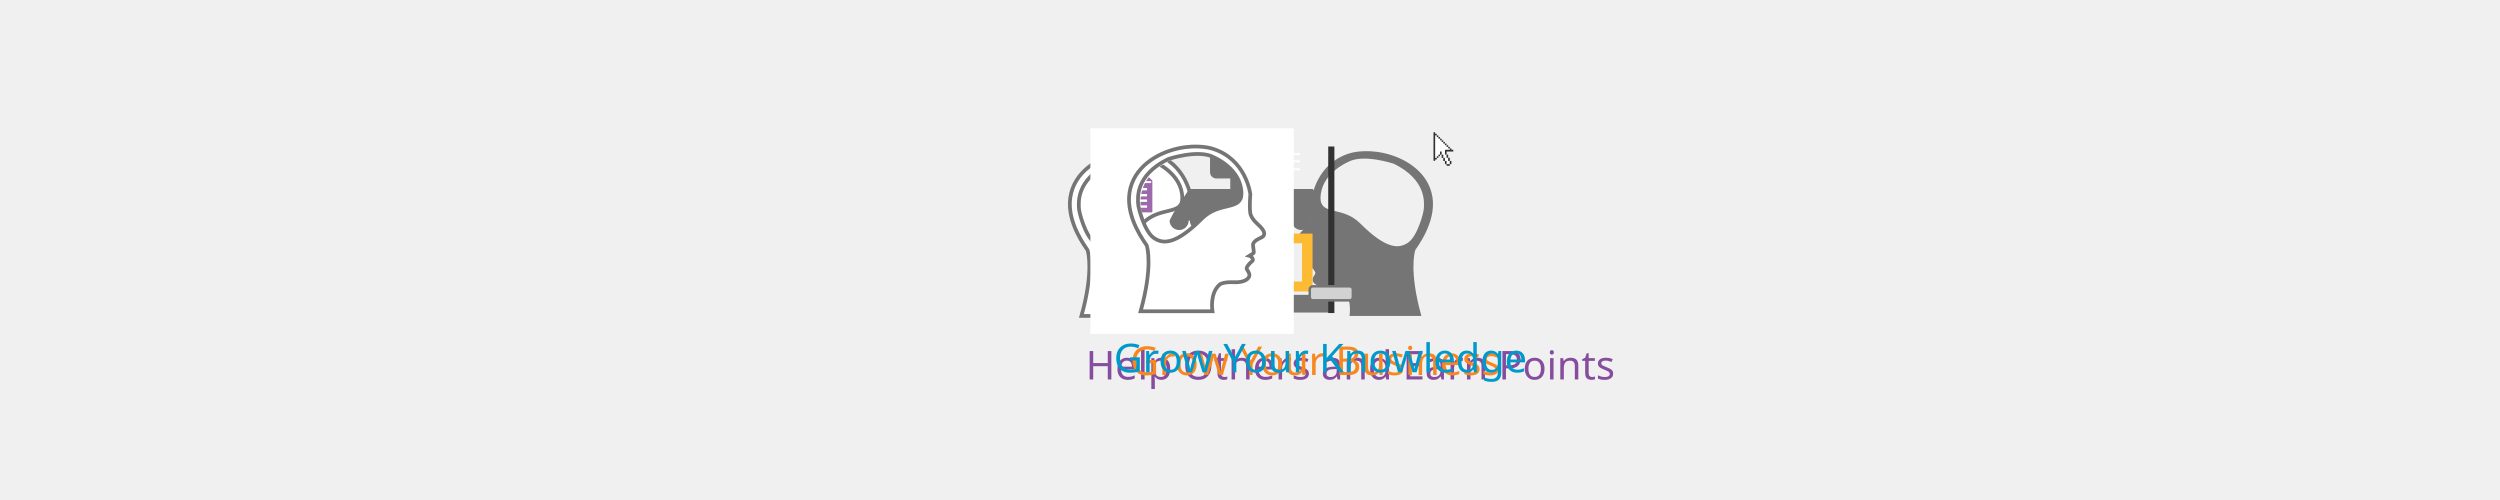
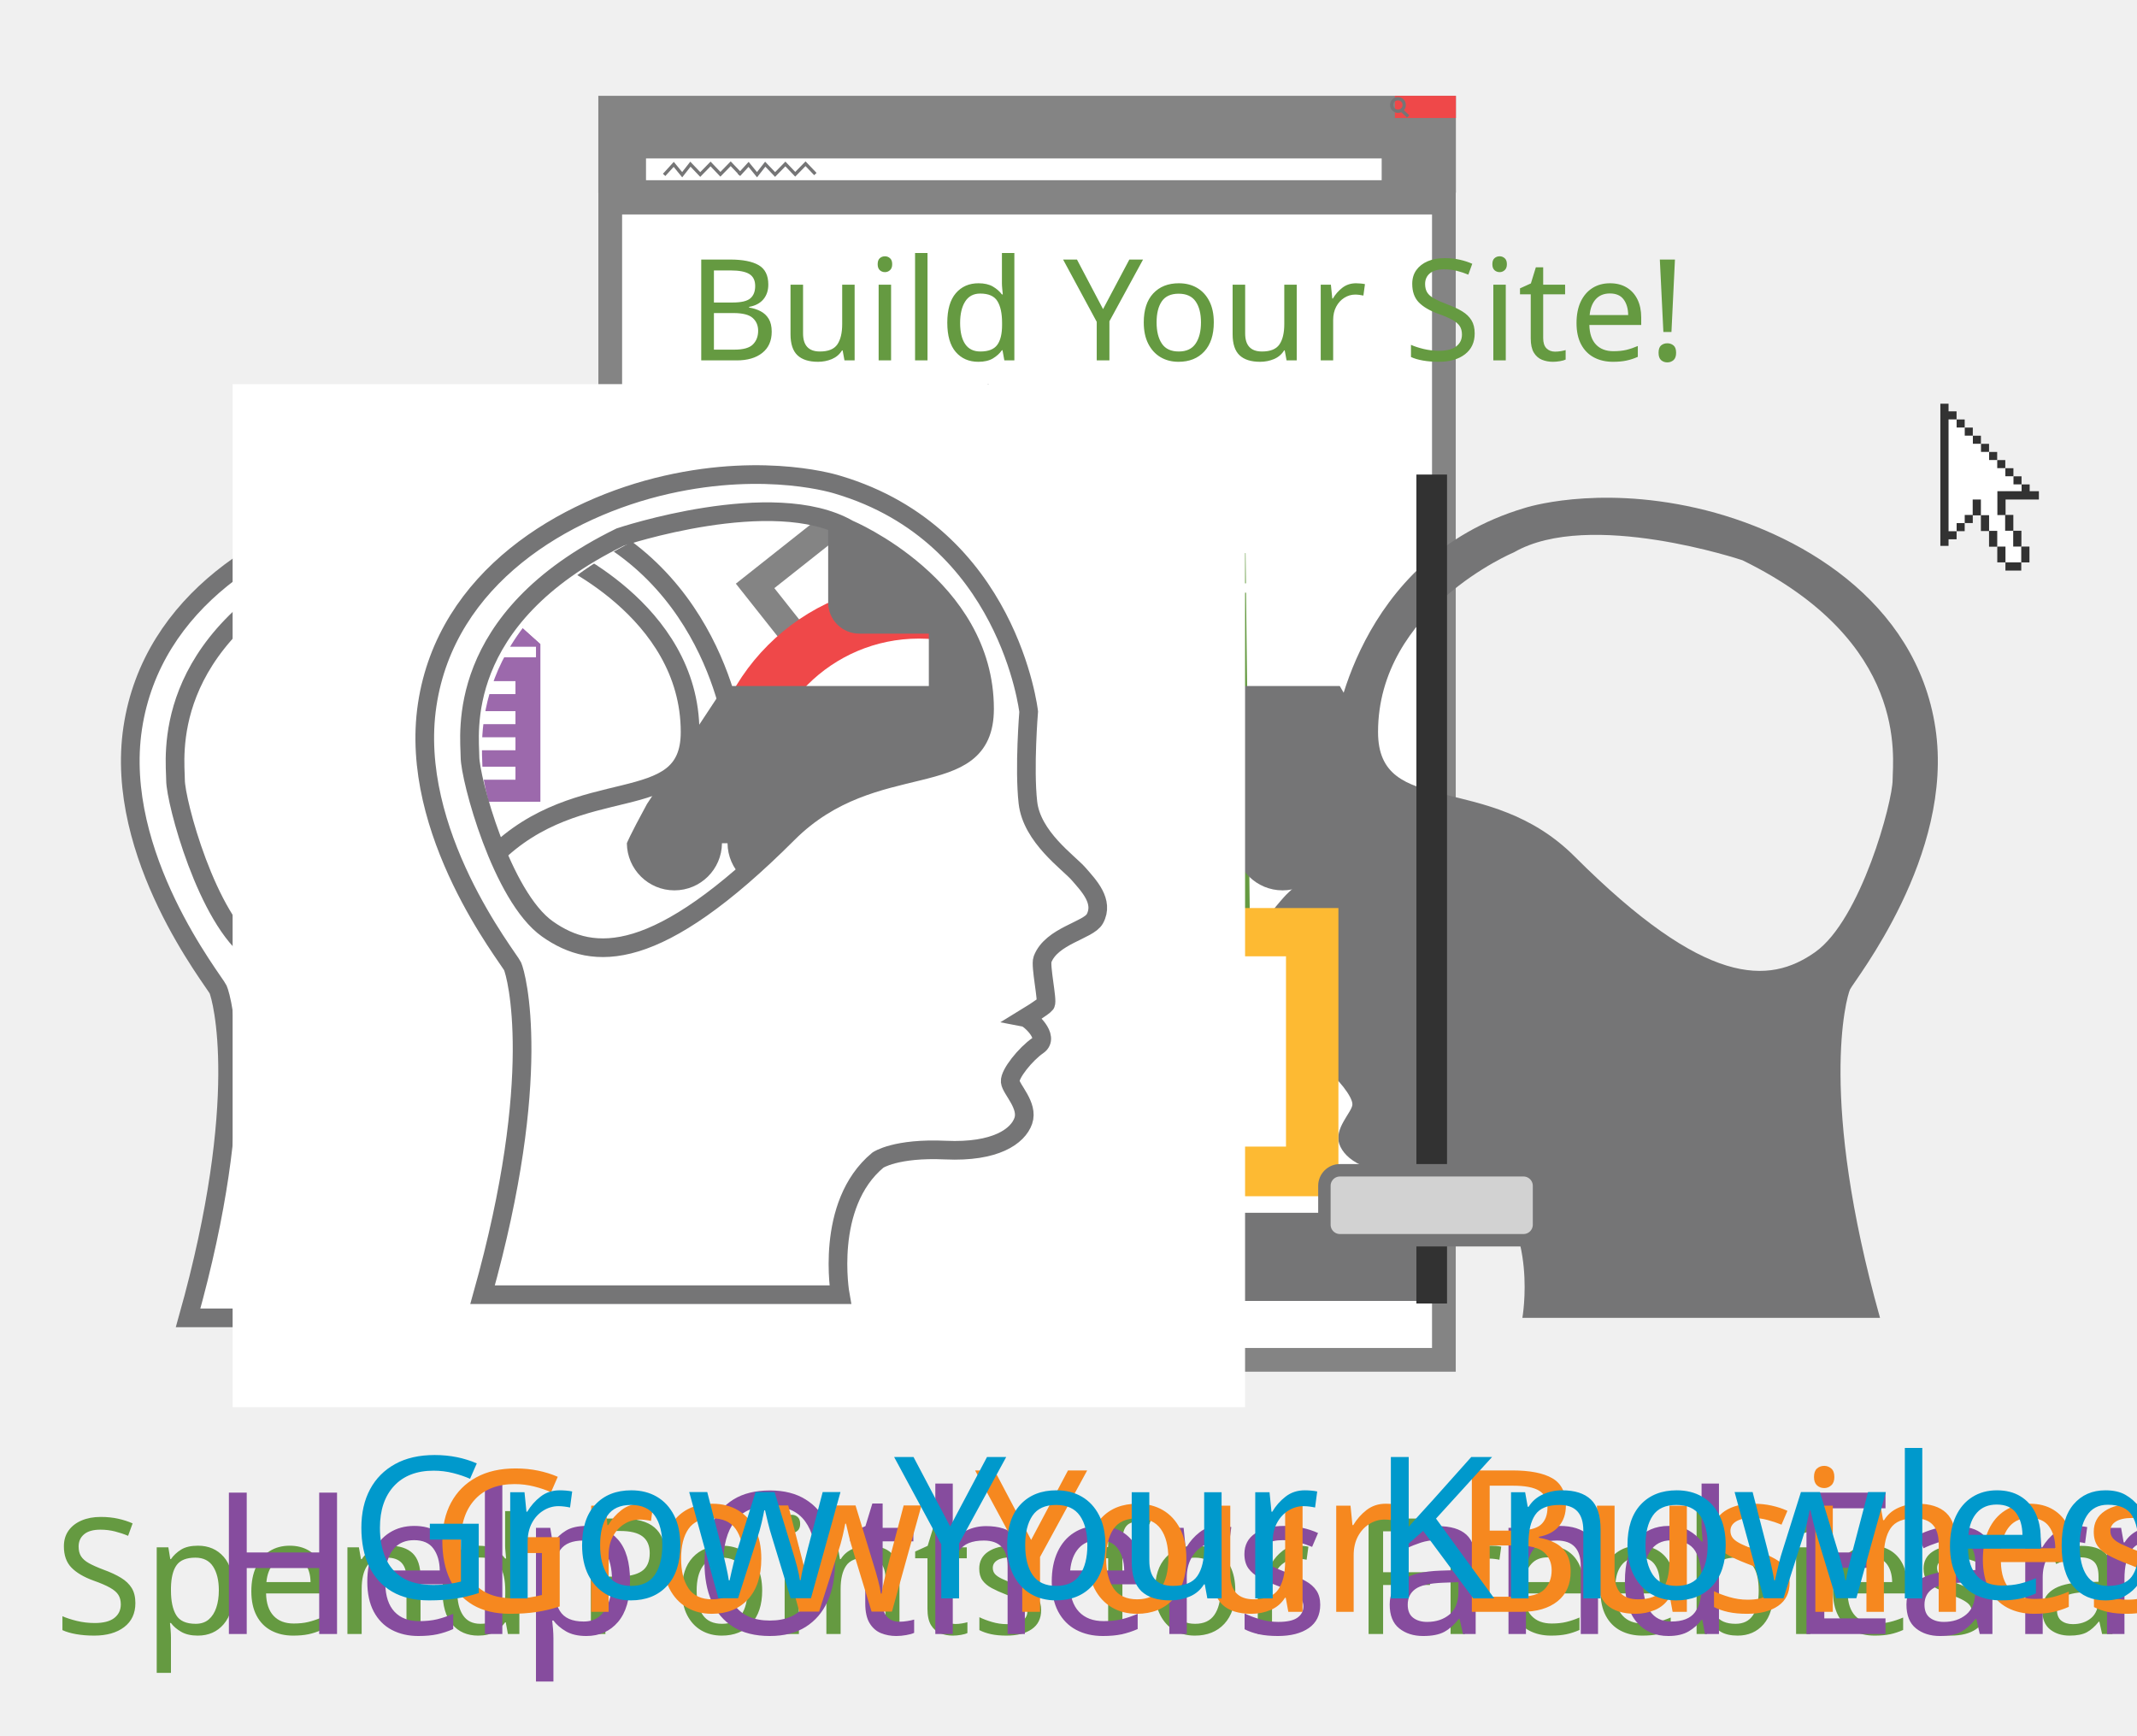
- <svg xmlns="http://www.w3.org/2000/svg" version="1.1" x="0px" y="0px" width="4000px" height="800px" viewBox="0 0 4000 800" enable-background="new 0 0 4000 800" xml:space="preserve">
+ <svg xmlns="http://www.w3.org/2000/svg" version="1.1" x="0px" y="0px" width="687px" height="558px" viewBox="0 0 687 558" enable-background="new 0 0 687 558" xml:space="preserve">
  <style type="text/css">

	 	#cursor {
	 		-webkit-animation: moveCursorInToOne 2s ease-out 0.5s, 
	 			moveBackCursorFromOne 1s ease-out 2.5s,
	 			moveCursorInToTwo 1.5s ease-out 4s,
	 			moveBackCursorFromTwo 1s ease-out 5.5s,
	 			moveCursorInToThree 2s ease-out 6.75s,
- 	 			moveBackCursorFromThree 1s ease-out 8.75s;
+ 	 			moveBackCursorFromThree 1s ease-out 8.75s,
+ 	 			moveCursorInToFour 2s ease-out 10.25s;
	 	}

	 	/* **************************** */
	 	/* ******** KNOWLEDGE ********* */
	 	/* **************************** */
- 
- 	 	#knowledge-fill {
- 	 		-webkit-animation: fillBrain 2s ease-out 0.5s;
- 	 	}
- 
- 	 	#nob { 
- 	 		-webkit-animation: moveNob 2s ease-out 0.5s;
- 	 	}

	 	#knowledge {
	 		-webkit-animation: rollOpen 0.25s linear 0s, 
	 			rollOut 0.25s linear 3.5s;
	 		-webkit-transform-origin: center center;
	 		-webkit-animation-fill-mode: forwards;
+ 	 	}
+ 
+ 	 	#knowledge-fill {
+ 	 		-webkit-animation: fillBrain 2s ease-out 0.5s;
+ 	 	}
+ 
+ 	 	#nob { 
+ 	 		-webkit-animation: moveNob 2s ease-out 0.5s;
	 	}

	 	@-webkit-keyframes fillBrain {
	 		0% { -webkit-transform: translateY(0px); }
	 		50% { -webkit-transform: translateY(0px); }
	 		100% { -webkit-transform: translateY(-140px); }
	 	}

	 	@-webkit-keyframes moveNob {
	 		0% { -webkit-transform: translateY(0px); }
	 		50% { -webkit-transform: translateY(0px); }
	 		100% { -webkit-transform: translateY(-220px); }
	 	}

	 	/* **************************** */
	 	/* ******** BUSINESS ********** */
	 	/* **************************** */

	 	#business {
	 		-webkit-animation: rollOpen 0.25s linear 3.75s,
	 			rollOut 0.25s linear 6.5s;
	 		-webkit-transform: rotateX(90deg);
	 		-webkit-transform-origin: center center;
	 		-webkit-animation-fill-mode: forwards;
	 	}

	 	#building {
	 		-webkit-animation: scaleUpBusiness 0.75s ease-out 4.75s;
	 		-webkit-transform-origin: center center;
	 		-webkit-animation-fill-mode: forwards;
	 	}

	 	#selector {
	 		-webkit-animation: showSelector 0.01s linear 4.5s,
	 			hideSelector 0.01s linear 5.6s;
	 		-webkit-animation-fill-mode: forwards;
	 		opacity: 0;
	 	}

	 	@-webkit-keyframes scaleUpBusiness {
	 		0% { -webkit-transform: scale( 1 ); }
	 		100% { -webkit-transform: scale( 1.2 ) translateY(-30px); }
	 	}

	 	@-webkit-keyframes showSelector {
	 		0% { opacity: 0; }
	 		100% { opacity: 1; }
	 	}

	 	@-webkit-keyframes hideSelector {
	 		0% { opacity: 1; }
	 		100% { opacity: 0; }
	 	}

	 	/* **************************** */
	 	/* ************ HELP ********** */
	 	/* **************************** */

	 	#help {
	 		-webkit-animation: rollOpen 0.25s linear 6.75s,
- 	 			rollOut 0.25s linear 9.5s;
+ 	 			rollOut 0.25s linear 9.75s;
	 		-webkit-transform: rotateX(90deg);
	 		-webkit-transform-origin: center center;
	 		-webkit-animation-fill-mode: forwards;
	 	}

	 	#files1 {
	 		-webkit-animation: moveFiles 1s ease-out 7.75s;
	 		-webkit-transform-origin: center center;
	 		-webkit-animation-fill-mode: forwards;
	 	}

	 	#points1 {
	 		-webkit-animation: movePoints1 0.15s linear 8.75s;
	 		-webkit-transform-origin: center center;
	 		-webkit-animation-fill-mode: forwards;
	 	}

	 	#points2 {
	 		-webkit-animation: movePoints2 0.15s linear 8.9s;
	 		-webkit-transform-origin: center center;
	 		-webkit-animation-fill-mode: forwards;
	 	}

	 	#points3 {
	 		-webkit-animation: movePoints3 0.15s linear 9.05s;
	 		-webkit-transform-origin: center center;
	 		-webkit-animation-fill-mode: forwards;
	 	}

	 	#points4 {
	 		-webkit-animation: movePoints4 0.15s linear 9.35s;
	 		-webkit-transform-origin: center center;
	 		-webkit-animation-fill-mode: forwards;
	 	}

	 	#points5 {
	 		-webkit-animation: movePoints5 0.15s linear 9.2s;
	 		-webkit-transform-origin: center center;
	 		-webkit-animation-fill-mode: forwards;
	 	}

	 	@-webkit-keyframes moveFiles {
	 		0% {  }
	 		100% { -webkit-transform: translateX( 400px ); }
	 	}

	 	@-webkit-keyframes movePoints1 {
	 		0% {  }
	 		50% { -webkit-transform: translateX( -85px ) translateY( -85px ) scale( 1.5 ); }
	 		100% { -webkit-transform: translateX( -75px ) translateY( -75px ) scale( 1 );; }
	 	}

	 	@-webkit-keyframes movePoints2 {
	 		0% {  }
	 		50% { -webkit-transform: translateX( 85px ) translateY( -85px ) scale( 1.5 ); }
	 		100% { -webkit-transform: translateX( 75px ) translateY( -75px ) scale( 1 );; }
	 	}

	 	@-webkit-keyframes movePoints3 {
	 		0% {  }
	 		50% { -webkit-transform: translateX( -105px ) translateY( 35px ) scale( 1.5 ); }
	 		100% { -webkit-transform: translateX( -95px ) translateY( 25px ) scale( 1 );; }
	 	}

	 	@-webkit-keyframes movePoints4 {
	 		0% {  }
	 		50% { -webkit-transform: translateX( 15px ) translateY( -115px ) scale( 1.5 ); }
	 		100% { -webkit-transform: translateX( 5px ) translateY( -105px ) scale( 1 );; }
	 	}

	 	@-webkit-keyframes movePoints5 {
	 		0% {  }
	 		50% { -webkit-transform: translateX( -45px ) translateY( -155px ) scale( 1.5 ); }
	 		100% { -webkit-transform: translateX( -35px ) translateY( -145px ) scale( 1 );; }
+ 	 	}
+ 
+ 	 	/* **************************** */
+ 	 	/* ********* SPEND ************ */
+ 	 	/* **************************** */
+ 
+ 	 	#spend {
+ 	 		-webkit-animation: rollOpen 0.25s linear 10s,
+ 	 			rollOut 0.25s linear 13.5s;
+ 	 		-webkit-transform: rotateX(90deg);
+ 	 		-webkit-transform-origin: center center;
+ 	 		-webkit-animation-fill-mode: forwards;
+ 	 	}
+ 
+ 	 	#button {
+ 	 		-webkit-animation: clickButton 0.25s linear 11.25s;
+ 	 		-webkit-transform-origin: center center;
+ 	 	}
+ 
+ 	 	#spent-point {
+ 	 		-webkit-animation: showPoints 0.25s linear 11.5s 5;
+ 	 		opacity: 0;
+ 	 	}
+ 
+ 	 	#spent-point-container {
+ 	 		-webkit-animation: pushPoints 0.25s linear 11.5s 5;
+ 	 	}
+ 
+ 	 	#discount {
+ 	 		-webkit-animation: scaleDiscount 0.25s linear 11.75s 5;
+ 	 		-webkit-transform-origin: center center;
+ 	 	}
+ 
+ 	 	#site1 {
+ 	 		-webkit-animation: rotateSite1 0.25s ease-out 11.75s 5;
+ 	 		-webkit-transform-origin: center center;
+ 	 	}
+ 
+ 	 	#site2 {
+ 	 		-webkit-animation: rotateSite1 0.25s ease-out 11.8s 5;
+ 	 		-webkit-transform-origin: center center;
+ 	 	}
+ 
+ 	 	#dText1 {
+ 	 		opacity: 1;
+ 	 		-webkit-animation: showHideDiscountBeginning .25s ease-in-out 11.75s;
+ 	 		-webkit-animation-fill-mode: forwards;
+ 	 	}
+ 
+ 	 	#dText2 {
+ 	 		opacity: 0;
+ 	 		-webkit-animation: showHideDiscountMiddle .25s ease-in-out 12s;
+ 	 		-webkit-animation-fill-mode: forwards;
+ 	 	}
+ 
+ 	 	#dText3 {
+ 	 		opacity: 0;
+ 	 		-webkit-animation: showHideDiscountMiddle .25s ease-in-out 12.25s;
+ 	 		-webkit-animation-fill-mode: forwards;
+ 	 	}
+ 
+ 	 	#dText4 {
+ 	 		opacity: 0;
+ 	 		-webkit-animation: showHideDiscountMiddle .25s ease-in-out 12.5s;
+ 	 		-webkit-animation-fill-mode: forwards;
+ 	 	}
+ 
+ 	 	#dText5 {
+ 	 		opacity: 0;
+ 	 		-webkit-animation: showHideDiscountEnd .75s ease-in-out 12.75s;
+ 	 		-webkit-animation-fill-mode: forwards;
+ 	 	}
+ 
+ 	 	@-webkit-keyframes clickButton {
+ 	 		0% {  }
+ 	 		50% { -webkit-transform: scale( 1.2 ); }
+ 	 		100% { -webkit-transform: scale( 1 ); }
+ 	 	}
+ 
+ 	 	@-webkit-keyframes showPoints {
+ 	 		0% { opacity: 0; }
+ 	 		5% { opacity: 1; }
+ 	 		95% { opacity: 1; }
+ 	 		100% { opacity: 0; }
+ 
+ 	 	}
+ 
+ 	 	@-webkit-keyframes pushPoints {
+ 	 		0% {  }
+ 	 		100% { -webkit-transform: translateX( 200px ); }
+ 	 	}
+ 
+ 	 	@-webkit-keyframes scaleDiscount {
+ 	 		0% { -webkit-transform: scale(1); }
+ 	 		50% { -webkit-transform: scale(1.5); }
+ 	 		100% {  -webkit-transform: scale(1); }
+ 	 	}
+ 
+ 	 	@-webkit-keyframes rotateSite1 {
+ 	 		0% { -webkit-transform: rotate(0deg); }
+ 	 		50% { -webkit-transform: rotate(-10deg); }
+ 	 		100% { -webkit-transform: rotate(0deg); }
+ 	 	}
+ 
+ 	 	@-webkit-keyframes rotateSite2 {
+ 	 		0% { -webkit-transform: rotate(0deg); }
+ 	 		50% { -webkit-transform: rotate(-5deg); }
+ 	 		100% { -webkit-transform: rotate(0deg); }
+ 	 	}
+ 
+ 	 	@-webkit-keyframes showHideDiscountBeginning {
+ 	 		0% { opacity: 1; }
+ 	 		99% { opacity: 1; }
+ 	 		100% { opacity: 0; }
+ 	 	}
+ 
+ 	 	@-webkit-keyframes showHideDiscountMiddle {
+ 	 		0% { opacity: 0; }
+ 	 		1% { opacity: 1; }
+ 	 		99% { opacity: 1; }
+ 	 		100% { opacity: 0; }
+ 	 	}
+ 
+ 	 	@-webkit-keyframes showHideDiscountEnd {
+ 	 		0% { opacity: 0; }
+ 	 		1% { opacity: 1; }
+ 	 		100% { opacity: 1; }
	 	}

	 	/* **************************** */
	 	/* ***** CURSOR ANIMATIONS **** */
	 	/* **************************** */

	 	@-webkit-keyframes moveCursorInToOne {
	 		0% {  }
	 		50% { -webkit-transform: translateX(-150px) translateY(260px); }
	 		100% { -webkit-transform: translateX(-150px) translateY(40px); }
	 	}

	 	@-webkit-keyframes moveBackCursorFromOne {
	 		0% { -webkit-transform: translateX(-150px) translateY(40px); }
	 		100% { -webkit-transform: translateX(0px) translateY(0px); }
	 	}

	 	@-webkit-keyframes moveCursorInToTwo {
	 		0% { -webkit-transform: translateX(0px) translateY(0px); }
	 		50% { -webkit-transform: translateX(-145px) translateY(-6px); }
	 		100% { -webkit-transform: translateX(-115px) translateY(-70px); }
	 	}

	 	@-webkit-keyframes moveBackCursorFromTwo {
	 		0% { -webkit-transform: translateX(-130px) translateY(-70px); }
	 		100% { -webkit-transform: translateX(0px) translateY(0px); }
	 	}

	 	@-webkit-keyframes moveCursorInToThree {
	 		0% { -webkit-transform: translateX(0px) translateY(0px); }
	 		50% { -webkit-transform: translateX(-500px) translateY(100px); }
	 		100% { -webkit-transform: translateX(-100px) translateY(100px); }
	 	}

	 	@-webkit-keyframes moveBackCursorFromThree {
	 		0% { -webkit-transform: translateX(-100px) translateY(100px); }
	 		100% { -webkit-transform: translateX(0px) translateY(0px); }
	 	}

+ 	 	@-webkit-keyframes moveCursorInToFour {
+ 	 		0% { -webkit-transform: translateX(0px) translateY(0px); }
+ 	 		50% { -webkit-transform: translateX(-300px) translateY(250px); }
+ 	 		65% { -webkit-transform: translateX(-300px) translateY(250px); }
+ 	 		100% { -webkit-transform: translateX(0px) translateY(0px); }
+ 	 	}
+ 
	 	/* **************************** */
	 	/* ******** SLIDERS *********** */
	 	/* **************************** */

	 	@-webkit-keyframes rollOpen {
	 		0% { -webkit-transform: rotateX(90deg); }
	 		100% { -webkit-transform: rotateX(0deg); }
	 	}

	 	@-webkit-keyframes rollOut {
	 		0% { -webkit-transform: rotateX(0deg); }
	 		100% { -webkit-transform: rotateX(90deg); }
	 	}

	 </style>
+   <g id="middle" display="none">
+     <line display="inline" fill="none" stroke="#000000" stroke-width="5" stroke-miterlimit="10" x1="330.179" y1="-24.502" x2="330.179" y2="562.701" />
+   </g>
+   <g id="spend">
+     <text transform="matrix(1 0 0 1 17.4131 525.3291)" fill="#659A41" font-family="'Franchise-Bold'" font-size="52">Spend Points for Freebies and Discounts!</text>
+     <g id="main-site">
+       <rect id="window" x="196.179" y="65.134" fill="#FFFFFF" stroke="#848484" stroke-width="7.626" stroke-miterlimit="10" width="268" height="372.05" />
+       <g id="button">
+         <path fill="#659A41" d="M393.48,392.829c0,4.521-3.664,8.186-8.186,8.186H269.062c-4.521,0-8.186-3.665-8.186-8.186V353.54     c0-4.521,3.665-8.186,8.186-8.186h116.232c4.521,0,8.186,3.664,8.186,8.186V392.829z" />
+         <text transform="matrix(1 0 0 1 271.0967 382.8164)" fill="#FFFFFF" font-family="'Franchise-Bold'" font-size="27.176">Spend Points!</text>
+       </g>
+       <g id="site3">
+         <rect x="290.782" y="180.268" transform="matrix(0.9999 -0.0117 0.0117 0.9999 -2.7729 4.0341)" fill="#C5DC71" stroke="#659A41" stroke-width="9.134" stroke-miterlimit="10" width="105.798" height="117.871" />
+         <polyline fill="none" stroke="#659A41" stroke-width="4.168" stroke-miterlimit="10" points="329.915,219.082 335.767,212.665      340.921,218.953 345.927,212.545 351.927,218.826 358.203,212.401 364.203,218.682 370.478,212.257 376.479,218.538    " />
+       </g>
+       <g id="site2">
+         <rect x="284.845" y="160.244" transform="matrix(0.9252 -0.3794 0.3794 0.9252 -58.9687 144.7563)" fill="#659A41" width="105.799" height="123.461" />
+         <polyline fill="none" stroke="#FFFFFF" stroke-width="4.168" stroke-miterlimit="10" points="321.773,201.368 324.847,193.244      331.956,197.191 334.247,189.389 346.402,193.261 345.606,184.73 353.499,188.356 356.964,180.072 364.856,183.699    " />
+       </g>
+       <g id="site1">
+         <rect x="270.558" y="145.753" transform="matrix(0.784 -0.6207 0.6207 0.784 -59.8355 242.0303)" fill="#FFFFFF" stroke="#848484" stroke-width="8.809" stroke-miterlimit="10" width="94.687" height="122.502" />
+         <polyline fill="none" stroke="#C5DC71" stroke-width="4.168" stroke-miterlimit="10" points="297.623,194.236 298.329,185.578      306.253,187.404 306.295,179.273 314.882,180.572 315.92,171.652 324.508,172.952 325.545,164.033 334.133,165.332    " />
+       </g>
+       <g id="discount">
+         <circle fill="#FFFFFF" stroke="#EF4849" stroke-width="18" stroke-miterlimit="10" cx="295.427" cy="255.936" r="59.63" />
+         <text id="dText5" transform="matrix(1 0 0 1 264.3252 260.6924)" font-family="'Franchise-Bold'" font-size="51.604">50%</text>
+         <text id="dText4" transform="matrix(1 0 0 1 264.3252 260.6924)" font-family="'Franchise-Bold'" font-size="51.604">40%</text>
+         <text id="dText3" transform="matrix(1 0 0 1 264.3252 260.6924)" font-family="'Franchise-Bold'" font-size="51.604">30%</text>
+         <text id="dText2" transform="matrix(1 0 0 1 264.3252 260.6924)" font-family="'Franchise-Bold'" font-size="51.604">20%</text>
+         <text id="dText1" transform="matrix(1 0 0 1 264.3252 260.6924)" font-family="'Franchise-Bold'" font-size="51.604">10%</text>
+         <text transform="matrix(1 0 0 1 275.4194 288.8584)" font-family="'Cabin-Regular'" font-size="28.631">off!</text>
+       </g>
+       <text transform="matrix(1 0 0 1 221.0264 115.8647)" fill="#659A41" font-family="'Franchise-Bold'" font-size="45.407">Build Your Site!</text>
+       <g id="browser">
+         <rect x="192.346" y="30.805" fill="#848484" width="275.693" height="31.153" />
+         <rect x="207.679" y="50.935" fill="#FFFFFF" width="236.5" height="7" />
+         <rect x="448.429" y="30.805" fill="#EF4849" width="19.61" height="7.13" />
+         <polyline fill="none" stroke="#757576" stroke-width="1.055" stroke-miterlimit="10" points="213.503,56.229 216.592,52.845      219.309,56.164 221.95,52.785 225.114,56.099 228.427,52.713 231.591,56.027 234.901,52.64 238.065,55.954    " />
+         <polyline fill="none" stroke="#757576" stroke-width="1.055" stroke-miterlimit="10" points="237.562,56.229 240.65,52.845      243.367,56.164 246.009,52.785 249.173,56.099 252.485,52.713 255.649,56.027 258.96,52.64 262.124,55.954    " />
+         <circle fill="none" stroke="#757576" stroke-width="1.055" stroke-miterlimit="10" cx="449.409" cy="33.749" r="2.012" />
+         <line fill="none" stroke="#757576" stroke-width="1.055" stroke-miterlimit="10" x1="450.537" y1="35.416" x2="452.695" y2="37.44" />
+       </g>
+     </g>
+     <g id="spent-point-container">
+       <g id="spent-point">
+         <circle fill="#C5DC71" stroke="#99CA3C" stroke-width="8.339" stroke-miterlimit="10" cx="90.762" cy="255.354" r="26.934" />
+         <text transform="matrix(1 0 0 1 72.2197 262.6475)" fill="#659A41" stroke="#649941" stroke-width="1.042" stroke-miterlimit="10" font-family="'Cabin-Bold'" font-size="19.342">100</text>
+       </g>
+     </g>
+   </g>
  <g id="help">
-     <text transform="matrix(1 0 0 1 1737.234 607.1445)" fill="#864C9E" font-family="'Franchise-Bold'" font-size="63.649">Help Others and Earn Points</text>
+     <text transform="matrix(1 0 0 1 67.4131 525.3291)" fill="#864C9E" font-family="'Franchise-Bold'" font-size="63.649">Help Others and Earn Points</text>
    <g id="points5">
-       <circle fill="#C5DC71" stroke="#99CA3C" stroke-width="8.339" stroke-miterlimit="10" cx="1813.584" cy="331.78" r="26.934" />
-       <text transform="matrix(1 0 0 1 1795.041 339.0742)" fill="#659A41" stroke="#649941" stroke-width="1.042" stroke-miterlimit="10" font-family="'Cabin-Bold'" font-size="19.342">100</text>
+       <circle fill="#C5DC71" stroke="#99CA3C" stroke-width="8.339" stroke-miterlimit="10" cx="143.762" cy="249.965" r="26.934" />
+       <text transform="matrix(1 0 0 1 125.2197 257.2588)" fill="#659A41" stroke="#649941" stroke-width="1.042" stroke-miterlimit="10" font-family="'Cabin-Bold'" font-size="19.342">100</text>
    </g>
    <g id="points4">
-       <circle fill="#C5DC71" stroke="#99CA3C" stroke-width="8.339" stroke-miterlimit="10" cx="1853.584" cy="311.78" r="26.934" />
-       <text transform="matrix(1 0 0 1 1835.041 319.0742)" fill="#659A41" stroke="#649941" stroke-width="1.042" stroke-miterlimit="10" font-family="'Cabin-Bold'" font-size="19.342">100</text>
+       <circle fill="#C5DC71" stroke="#99CA3C" stroke-width="8.339" stroke-miterlimit="10" cx="183.762" cy="229.965" r="26.934" />
+       <text transform="matrix(1 0 0 1 165.2197 237.2588)" fill="#659A41" stroke="#649941" stroke-width="1.042" stroke-miterlimit="10" font-family="'Cabin-Bold'" font-size="19.342">100</text>
    </g>
    <g id="points3">
-       <circle fill="#C5DC71" stroke="#99CA3C" stroke-width="8.339" stroke-miterlimit="10" cx="1783.584" cy="361.78" r="26.934" />
-       <text transform="matrix(1 0 0 1 1765.041 369.0742)" fill="#659A41" stroke="#649941" stroke-width="1.042" stroke-miterlimit="10" font-family="'Cabin-Bold'" font-size="19.342">100</text>
+       <circle fill="#C5DC71" stroke="#99CA3C" stroke-width="8.339" stroke-miterlimit="10" cx="113.762" cy="279.965" r="26.934" />
+       <text transform="matrix(1 0 0 1 95.2197 287.2588)" fill="#659A41" stroke="#649941" stroke-width="1.042" stroke-miterlimit="10" font-family="'Cabin-Bold'" font-size="19.342">100</text>
    </g>
    <g id="points2">
-       <circle fill="#C5DC71" stroke="#99CA3C" stroke-width="8.339" stroke-miterlimit="10" cx="1873.584" cy="351.78" r="26.934" />
-       <text transform="matrix(1 0 0 1 1855.041 359.0742)" fill="#659A41" stroke="#649941" stroke-width="1.042" stroke-miterlimit="10" font-family="'Cabin-Bold'" font-size="19.342">100</text>
+       <circle fill="#C5DC71" stroke="#99CA3C" stroke-width="8.339" stroke-miterlimit="10" cx="203.762" cy="269.965" r="26.934" />
+       <text transform="matrix(1 0 0 1 185.2197 277.2588)" fill="#659A41" stroke="#649941" stroke-width="1.042" stroke-miterlimit="10" font-family="'Cabin-Bold'" font-size="19.342">100</text>
    </g>
    <g id="points1">
-       <circle fill="#C5DC71" stroke="#99CA3C" stroke-width="8.339" stroke-miterlimit="10" cx="1753.584" cy="320.78" r="26.934" />
-       <text transform="matrix(1 0 0 1 1735.041 328.0742)" fill="#659A41" stroke="#649941" stroke-width="1.042" stroke-miterlimit="10" font-family="'Cabin-Bold'" font-size="19.342">100</text>
-     </g>
-     <circle id="behind_x5F_head_x5F_cicle" fill="#FFFFFF" cx="1811.483" cy="333.605" r="89.356" />
-     <path id="head1_1_" fill="#FFFFFF" stroke="#757576" stroke-width="6" stroke-miterlimit="10" d="M1921.923,370.248    c-3.215-3.709-15.084-11.869-16.32-22.996s0.248-29.178,0.248-29.178s-6.406-56.626-61.312-72.943c0,0-22.513-7.42-55.151,0    c-32.64,7.42-70.72,29.673-76.901,70.72s26.211,81.35,27.447,84.07s10.139,35.109-9.643,105.582h114.978    c0,0-5.191-28.932,12.117-43.272c0,0,5.688-3.955,21.76-3.214s23.242-4.451,24.973-9.396c1.731-4.945-3.955-10.137-4.203-12.609    c-0.246-2.473,4.946-8.902,8.902-11.622s-2.721-8.654-3.957-8.901c0,0,5.688-3.462,6.43-4.451s-1.771-12.273-0.989-14.342    c2.874-7.606,14.774-9.306,16.814-13.026C1930.175,379.088,1925.137,373.957,1921.923,370.248z M1828.462,357.185    c-42.089,42.089-62.493,41.178-77.278,30.763c-14.785-10.416-24.94-48.445-24.94-55.364c0-6.918-5.465-44.368,48.273-70.647    c0,0,49.23-16.508,73.414-2.576c0,0,43.736,18.316,43.736,57.799C1891.667,345.073,1856.317,329.328,1828.462,357.185z" />
-     <path id="head2" fill="#757576" d="M2077.385,384.668c2.04,3.721,13.94,5.42,16.814,13.026c0.781,2.068-1.731,13.353-0.989,14.342    s6.43,4.451,6.43,4.451c-1.236,0.247-7.913,6.182-3.957,8.901s9.148,9.149,8.902,11.622c-0.248,2.473-5.935,7.664-4.203,12.609    c1.73,4.945,8.9,10.138,24.973,9.396s21.76,3.214,21.76,3.214c17.309,14.341,12.117,43.272,12.117,43.272h114.978    c-19.781-70.473-10.879-102.861-9.643-105.582s33.629-43.023,27.447-84.07s-44.262-63.3-76.901-70.72    c-32.639-7.42-55.151,0-55.151,0c-54.905,16.317-61.312,72.943-61.312,72.943s1.484,18.051,0.248,29.178    s-13.105,19.287-16.32,22.996C2079.363,373.957,2074.325,379.088,2077.385,384.668z M2112.833,317.158    c0-39.482,43.736-57.799,43.736-57.799c24.184-13.932,73.414,2.576,73.414,2.576c53.738,26.279,48.273,63.729,48.273,70.647    c0,6.919-10.155,44.948-24.94,55.364c-14.785,10.415-35.189,11.326-77.278-30.763    C2148.183,329.328,2112.833,345.073,2112.833,317.158z" />
+       <circle fill="#C5DC71" stroke="#99CA3C" stroke-width="8.339" stroke-miterlimit="10" cx="83.762" cy="238.965" r="26.934" />
+       <text transform="matrix(1 0 0 1 65.2197 246.2588)" fill="#659A41" stroke="#649941" stroke-width="1.042" stroke-miterlimit="10" font-family="'Cabin-Bold'" font-size="19.342">100</text>
+     </g>
+     <circle id="behind_x5F_head_x5F_cicle" fill="#FFFFFF" cx="141.662" cy="251.79" r="89.356" />
+     <path id="head1" fill="#FFFFFF" stroke="#757576" stroke-width="6" stroke-miterlimit="10" d="M252.102,288.433   c-3.215-3.709-15.084-11.869-16.32-22.996s0.248-29.178,0.248-29.178s-6.406-56.626-61.312-72.943c0,0-22.513-7.42-55.151,0   c-32.64,7.42-70.72,29.673-76.901,70.72s26.211,81.35,27.447,84.07s10.139,35.109-9.643,105.582h114.978   c0,0-5.191-28.932,12.117-43.272c0,0,5.688-3.955,21.76-3.214s23.242-4.451,24.973-9.396c1.731-4.945-3.955-10.137-4.203-12.609   c-0.246-2.473,4.946-8.902,8.902-11.622s-2.721-8.654-3.957-8.901c0,0,5.688-3.462,6.43-4.451s-1.771-12.273-0.989-14.342   c2.874-7.606,14.774-9.306,16.814-13.026C260.354,297.272,255.315,292.142,252.102,288.433z M158.641,275.369   c-42.089,42.089-62.493,41.178-77.278,30.763c-14.785-10.416-24.94-48.445-24.94-55.364c0-6.918-5.465-44.368,48.273-70.647   c0,0,49.23-16.508,73.414-2.576c0,0,43.736,18.316,43.736,57.799C221.846,263.258,186.496,247.513,158.641,275.369z" />
+     <path id="head2" fill="#757576" d="M407.563,302.853c2.04,3.721,13.94,5.42,16.814,13.026c0.781,2.068-1.731,13.353-0.989,14.342   s6.43,4.451,6.43,4.451c-1.236,0.247-7.913,6.182-3.957,8.901s9.148,9.149,8.902,11.622c-0.248,2.473-5.935,7.664-4.203,12.609   c1.73,4.945,8.9,10.138,24.973,9.396s21.76,3.214,21.76,3.214c17.309,14.341,12.117,43.272,12.117,43.272h114.978   c-19.781-70.473-10.879-102.861-9.643-105.582s33.629-43.023,27.447-84.07s-44.262-63.3-76.901-70.72   c-32.639-7.42-55.151,0-55.151,0c-54.905,16.317-61.312,72.943-61.312,72.943s1.484,18.051,0.248,29.178   s-13.105,19.287-16.32,22.996C409.542,292.142,404.504,297.272,407.563,302.853z M443.012,235.343   c0-39.482,43.736-57.799,43.736-57.799c24.184-13.932,73.414,2.576,73.414,2.576c53.738,26.279,48.273,63.729,48.273,70.647   c0,6.919-10.155,44.948-24.94,55.364c-14.785,10.415-35.189,11.326-77.278-30.763C478.361,247.513,443.012,263.258,443.012,235.343   z" />
    <g id="files1">
-       <path fill="#9C69AC" d="M1822.957,270.466h-32.013v69.071h52.579v-50.64L1822.957,270.466z M1835.569,332.553h-36.477v-4.269     h36.477V332.553z M1835.569,323.045h-36.477v-4.268h36.477V323.045z M1835.569,314.703h-36.477v-4.27h36.477V314.703z      M1835.569,305.002h-36.477v-4.269h36.477V305.002z M1842.165,293.167h-19.295h-3.493v-3.493v-17.648h3.493v17.648h19.295V293.167     z" />
-       <polygon fill="#9C69AC" points="1815.492,343.797 1779.017,343.797 1779.017,339.528 1786.673,339.528 1786.673,334.289      1779.017,334.289 1779.017,330.021 1786.673,330.021 1786.673,325.947 1779.017,325.947 1779.017,321.678 1786.673,321.678      1786.673,316.246 1779.017,316.246 1779.017,311.978 1786.673,311.978 1786.673,281.71 1770.867,281.71 1770.867,350.781      1823.446,350.781 1823.446,343.785 1815.492,343.785   " />
+       <path display="inline" fill="#9C69AC" d="M153.136,188.65h-32.013v69.071h52.579v-50.64L153.136,188.65z M165.748,250.737h-36.477    v-4.269h36.477V250.737z M165.748,241.229h-36.477v-4.268h36.477V241.229z M165.748,232.888h-36.477v-4.27h36.477V232.888z     M165.748,223.187h-36.477v-4.269h36.477V223.187z M172.344,211.352h-19.295h-3.493v-3.493V190.21h3.493v17.648h19.295V211.352z" />
+       <polygon display="inline" fill="#9C69AC" points="145.671,261.981 109.195,261.981 109.195,257.713 116.852,257.713     116.852,252.474 109.195,252.474 109.195,248.206 116.852,248.206 116.852,244.132 109.195,244.132 109.195,239.862     116.852,239.862 116.852,234.431 109.195,234.431 109.195,230.162 116.852,230.162 116.852,199.895 101.046,199.895     101.046,268.966 153.625,268.966 153.625,261.97 145.671,261.97   " />
    </g>
    <g id="files2">
-       <path fill="#9C69AC" d="M1822.957,270.466h-32.013v69.071h52.579v-50.64L1822.957,270.466z M1835.569,332.553h-36.477v-4.269     h36.477V332.553z M1835.569,323.045h-36.477v-4.268h36.477V323.045z M1835.569,314.703h-36.477v-4.27h36.477V314.703z      M1835.569,305.002h-36.477v-4.269h36.477V305.002z M1842.165,293.167h-19.295h-3.493v-3.493v-17.648h3.493v17.648h19.295V293.167     z" />
-       <polygon fill="#9C69AC" points="1815.492,343.797 1779.017,343.797 1779.017,339.528 1786.673,339.528 1786.673,334.289      1779.017,334.289 1779.017,330.021 1786.673,330.021 1786.673,325.947 1779.017,325.947 1779.017,321.678 1786.673,321.678      1786.673,316.246 1779.017,316.246 1779.017,311.978 1786.673,311.978 1786.673,281.71 1770.867,281.71 1770.867,350.781      1823.446,350.781 1823.446,343.785 1815.492,343.785   " />
+       <path display="inline" fill="#9C69AC" d="M153.136,188.65h-32.013v69.071h52.579v-50.64L153.136,188.65z M165.748,250.737h-36.477    v-4.269h36.477V250.737z M165.748,241.229h-36.477v-4.268h36.477V241.229z M165.748,232.888h-36.477v-4.27h36.477V232.888z     M165.748,223.187h-36.477v-4.269h36.477V223.187z M172.344,211.352h-19.295h-3.493v-3.493V190.21h3.493v17.648h19.295V211.352z" />
+       <polygon display="inline" fill="#9C69AC" points="145.671,261.981 109.195,261.981 109.195,257.713 116.852,257.713     116.852,252.474 109.195,252.474 109.195,248.206 116.852,248.206 116.852,244.132 109.195,244.132 109.195,239.862     116.852,239.862 116.852,234.431 109.195,234.431 109.195,230.162 116.852,230.162 116.852,199.895 101.046,199.895     101.046,268.966 153.625,268.966 153.625,261.97 145.671,261.97   " />
    </g>
  </g>
  <g id="business">
-     <g id="building" display="inline">
-       <path fill="#757576" d="M1886.632,368.062c8.398,0,15.209-6.771,15.287-15.152h1.787c0.078,8.381,6.889,15.152,15.288,15.152     c8.398,0,15.21-6.771,15.286-15.152h1.789c0.076,8.381,6.888,15.152,15.287,15.152c8.398,0,15.209-6.771,15.287-15.152h2.674     c0.078,8.381,6.889,15.152,15.288,15.152c8.398,0,15.21-6.771,15.286-15.152h1.789c0.076,8.381,6.888,15.152,15.287,15.152     c8.398,0,15.209-6.771,15.287-15.152h1.787c0.078,8.381,6.889,15.152,15.288,15.152c8.398,0,15.21-6.771,15.286-15.152h2.232     c0.076,8.381,6.888,15.152,15.287,15.152c8.398,0,15.209-6.771,15.287-15.152h1.787c0.078,8.381,6.889,15.152,15.288,15.152     c8.398,0,15.21-6.771,15.286-15.152l-29.25-50.539h-66.056v-16.846h22.362c5.523,0,10-4.477,10-10v-29.463c0-5.523-4.477-10-10-10     h-110.779c-5.523,0-10,4.477-10,10v29.463c0,5.523,4.477,10,10,10h22.362v16.846h-65.611l-24.993,37.909     c-5.75,10.558-6.475,12.63-6.475,12.63C1871.421,361.291,1878.232,368.062,1886.632,368.062z M1983.94,285.525h34.136v16.846     h-34.136V285.525z" />
-       <path fill="#FDBA33" d="M1901.482,466.4h198.608v-92.654h-198.608V466.4z M1984.384,389.263h98.86v61.179h-98.86V389.263z      M1917.442,389.263h50.538v61.179h-50.538V389.263z" />
-       <polygon fill="#757576" points="2127.576,478.37 2121.813,478.37 2121.813,471.721 1881.533,471.721 1881.533,478.37      1875.77,478.37 1875.77,489.01 1869.493,489.01 1869.493,500.062 2133.493,500.062 2133.493,489.01 2127.576,489.01   " />
-       <text transform="matrix(1 0 0 1 1966.472 272.3672)" fill="#FFFFFF" font-family="'Franchise-Bold'" font-size="38.117">STORE</text>
-       <g id="selector" display="inline">
-         <rect x="1854.761" y="211.213" fill="none" stroke="#757576" stroke-width="4" stroke-miterlimit="10" width="296.984" height="311.902" />
-         <rect x="1843.54" y="199.992" fill="#FFFFFF" stroke="#757576" stroke-width="2" stroke-miterlimit="10" width="22.441" height="22.441" />
-         <rect x="2140.524" y="199.992" fill="#FFFFFF" stroke="#757576" stroke-width="2" stroke-miterlimit="10" width="22.441" height="22.441" />
-         <rect x="2140.524" y="511.895" fill="#FFFFFF" stroke="#757576" stroke-width="2" stroke-miterlimit="10" width="22.441" height="22.441" />
-         <rect x="1843.54" y="511.895" fill="#FFFFFF" stroke="#757576" stroke-width="2" stroke-miterlimit="10" width="22.441" height="22.441" />
-       </g>
-     </g>
-     <text transform="matrix(1 0 0 1 1808.133 600.0078)" display="inline" fill="#F6881F" font-family="'Franchise-Bold'" font-size="63.649">Grow Your Business</text>
+     <g id="building">
+       <path fill="#757576" d="M216.811,286.247c8.398,0,15.209-6.771,15.287-15.152h1.787c0.078,8.381,6.889,15.152,15.288,15.152    c8.398,0,15.21-6.771,15.286-15.152h1.789c0.076,8.381,6.888,15.152,15.287,15.152c8.398,0,15.209-6.771,15.287-15.152h2.674    c0.078,8.381,6.889,15.152,15.288,15.152c8.398,0,15.21-6.771,15.286-15.152h1.789c0.076,8.381,6.888,15.152,15.287,15.152    c8.398,0,15.209-6.771,15.287-15.152h1.787c0.078,8.381,6.889,15.152,15.288,15.152c8.398,0,15.21-6.771,15.286-15.152h2.232    c0.076,8.381,6.888,15.152,15.287,15.152c8.398,0,15.209-6.771,15.287-15.152h1.787c0.078,8.381,6.889,15.152,15.288,15.152    c8.398,0,15.21-6.771,15.286-15.152l-29.25-50.539h-66.056V203.71h22.362c5.523,0,10-4.477,10-10v-29.463c0-5.523-4.477-10-10-10    H276.24c-5.523,0-10,4.477-10,10v29.463c0,5.523,4.477,10,10,10h22.362v16.846h-65.611l-24.993,37.909    c-5.75,10.558-6.475,12.63-6.475,12.63C201.6,279.476,208.411,286.247,216.811,286.247z M314.119,203.71h34.136v16.846h-34.136    V203.71z" />
+       <path fill="#FDBA33" d="M231.661,384.585H430.27v-92.654H231.661V384.585z M314.562,307.447h98.86v61.179h-98.86V307.447z     M247.621,307.447h50.538v61.179h-50.538V307.447z" />
+       <polygon fill="#757576" points="457.755,396.555 451.992,396.555 451.992,389.905 211.712,389.905 211.712,396.555     205.948,396.555 205.948,407.194 199.672,407.194 199.672,418.247 463.672,418.247 463.672,407.194 457.755,407.194   " />
+       <text transform="matrix(1 0 0 1 296.6504 190.5518)" fill="#FFFFFF" font-family="'Franchise-Bold'" font-size="38.117">STORE</text>
+       <g id="selector">
+         <rect x="184.939" y="129.397" fill="none" stroke="#757576" stroke-width="4" stroke-miterlimit="10" width="296.984" height="311.902" />
+         <rect x="173.719" y="118.177" fill="#FFFFFF" stroke="#757576" stroke-width="2" stroke-miterlimit="10" width="22.441" height="22.441" />
+         <rect x="470.703" y="118.177" fill="#FFFFFF" stroke="#757576" stroke-width="2" stroke-miterlimit="10" width="22.441" height="22.441" />
+         <rect x="470.703" y="430.079" fill="#FFFFFF" stroke="#757576" stroke-width="2" stroke-miterlimit="10" width="22.441" height="22.441" />
+         <rect x="173.719" y="430.079" fill="#FFFFFF" stroke="#757576" stroke-width="2" stroke-miterlimit="10" width="22.441" height="22.441" />
+       </g>
+     </g>
+     <text transform="matrix(1 0 0 1 138.3115 518.1924)" fill="#F6881F" font-family="'Franchise-Bold'" font-size="63.649">Grow Your Business</text>
  </g>
  <g id="knowledge">
-     <rect id="knowledge-fill" x="1814.349" y="384.113" fill="#35B5E4" width="185.991" height="147.884" />
-     <path id="head-bg_2_" fill="#FFFFFF" d="M1744.603,205.305v328.931h325.483V205.305H1744.603z M1927.128,353.962    c-42.089,43.319-62.494,42.382-77.279,31.662s-24.94-49.862-24.94-56.983c0-7.121-5.465-45.667,48.273-72.715    c0,0,49.23-16.99,73.414-2.65c0,0,43.737,18.852,43.737,59.49C1990.333,341.496,1954.983,325.29,1927.128,353.962z" />
-     <path id="head" fill="#FFFFFF" stroke="#757576" stroke-width="6" stroke-miterlimit="10" d="M2016.59,362.798    c-3.215-3.709-15.084-11.869-16.32-22.996c-1.236-11.127,0.248-29.178,0.248-29.178s-6.407-56.626-61.312-72.944    c0,0-22.513-7.42-55.151,0c-32.64,7.42-70.719,29.673-76.901,70.72c-6.182,41.047,26.21,81.35,27.447,84.071    c1.236,2.721,10.138,35.11-9.644,105.583h114.979c0,0-5.191-28.932,12.117-43.273c0,0,5.688-3.955,21.76-3.213    c16.073,0.74,23.243-4.451,24.973-9.396c1.731-4.945-3.955-10.137-4.203-12.609c-0.246-2.473,4.946-8.902,8.903-11.623    c3.955-2.719-2.721-8.654-3.957-8.9c0,0,5.688-3.463,6.43-4.451c0.742-0.99-1.771-12.274-0.99-14.342    c2.875-7.607,14.775-9.307,16.814-13.027C2024.842,371.638,2019.803,366.507,2016.59,362.798z M1923.128,349.736    c-42.089,42.088-62.494,41.178-77.279,30.762s-24.94-48.445-24.94-55.364c0-6.918-5.465-44.368,48.273-70.648    c0,0,49.23-16.507,73.414-2.575c0,0,43.737,18.316,43.737,57.798C1986.333,337.624,1950.983,321.879,1923.128,349.736z" />
+     <rect id="knowledge-fill" x="144.528" y="302.298" fill="#35B5E4" width="185.991" height="147.884" />
+     <path id="head-bg" fill="#FFFFFF" d="M74.781,123.489V452.42h325.483V123.489H74.781z M257.307,272.146   c-42.089,43.319-62.494,42.382-77.279,31.662s-24.94-49.862-24.94-56.983c0-7.121-5.465-45.667,48.273-72.715   c0,0,49.23-16.99,73.414-2.65c0,0,43.737,18.852,43.737,59.49C320.512,259.68,285.162,243.474,257.307,272.146z" />
+     <path id="head" fill="#FFFFFF" stroke="#757576" stroke-width="6" stroke-miterlimit="10" d="M346.769,280.983   c-3.215-3.709-15.084-11.869-16.32-22.996c-1.236-11.127,0.248-29.178,0.248-29.178s-6.407-56.626-61.312-72.944   c0,0-22.513-7.42-55.151,0c-32.64,7.42-70.719,29.673-76.901,70.72c-6.182,41.047,26.21,81.35,27.447,84.071   c1.236,2.721,10.138,35.11-9.644,105.583h114.979c0,0-5.191-28.932,12.117-43.273c0,0,5.688-3.955,21.76-3.213   c16.073,0.74,23.243-4.451,24.973-9.396c1.731-4.945-3.955-10.137-4.203-12.609c-0.246-2.473,4.946-8.902,8.903-11.623   c3.955-2.719-2.721-8.654-3.957-8.9c0,0,5.688-3.463,6.43-4.451c0.742-0.99-1.771-12.274-0.99-14.342   c2.875-7.607,14.775-9.307,16.814-13.027C355.021,289.823,349.981,284.692,346.769,280.983z M253.307,267.92   c-42.089,42.088-62.494,41.178-77.279,30.762s-24.94-48.445-24.94-55.364c0-6.918-5.465-44.368,48.273-70.648   c0,0,49.23-16.507,73.414-2.575c0,0,43.737,18.316,43.737,57.798C316.512,255.809,281.162,240.063,253.307,267.92z" />
    <g id="slider">
-       <rect id="groove" x="2125.162" y="234.383" fill="#323232" width="9.848" height="266.501" />
-       <path id="nob" fill="#D2D2D2" stroke="#757576" stroke-width="4" stroke-miterlimit="10" d="M2164.584,475.555     c0,2.762-2.238,5-5,5h-58.996c-2.762,0-5-2.238-5-5v-12.5c0-2.76,2.238-5,5-5h58.996c2.762,0,5,2.24,5,5V475.555z" />
-     </g>
-     <text transform="matrix(1 0 0 1 1782.101 595.6953)" fill="#0099CC" font-family="'Franchise-Bold'" font-size="63.649">Grow Your Knowledge</text>
+       <rect id="groove" x="455.341" y="152.568" fill="#323232" width="9.848" height="266.501" />
+       <path id="nob" fill="#D2D2D2" stroke="#757576" stroke-width="4" stroke-miterlimit="10" d="M494.763,393.739c0,2.762-2.238,5-5,5    h-58.996c-2.762,0-5-2.238-5-5v-12.5c0-2.76,2.238-5,5-5h58.996c2.762,0,5,2.24,5,5V393.739z" />
+     </g>
+     <text transform="matrix(1 0 0 1 112.2793 513.8799)" fill="#0099CC" font-family="'Franchise-Bold'" font-size="63.649">Grow Your Knowledge</text>
  </g>
  <g id="cursor">
-     <polygon id="bg" display="inline" fill="#FFFFFF" points="2295.09,215.489 2296.235,255.195 2304.027,247.494 2305.578,246.297     2306.638,247.448 2309.257,252.538 2311.891,257.579 2314.523,262.624 2319.613,262.624 2319.613,257.534 2317.025,252.448     2314.434,247.403 2314.569,239.725 2320.931,239.633 2319.7,237.54 2298.814,216.65  " />
-     <g id="cursor-boxes" display="inline">
-       <polygon fill="#323232" points="2325.283,239.725 2325.283,242.404 2314.569,242.404 2314.569,247.358 2314.434,247.403      2311.936,247.403 2311.936,239.725 2311.949,239.725 2314.569,239.725 2319.723,239.725 2319.723,237.562 2322.315,237.562      2322.315,239.725   " />
-       <polygon fill="#323232" points="2322.248,257.534 2322.248,262.624 2319.613,262.624 2319.613,262.62 2319.613,257.534      2319.659,257.534   " />
-       <rect x="2317.112" y="234.952" fill="#323232" width="2.588" height="2.588" />
-       <polygon fill="#323232" points="2319.659,252.448 2319.659,257.534 2319.613,257.534 2317.025,257.534 2317.025,252.448      2317.066,252.448   " />
-       <polygon fill="#323232" points="2319.613,262.624 2319.613,265.257 2314.523,265.257 2314.523,262.624 2314.537,262.62      2319.613,262.62   " />
-       <rect x="2314.502" y="232.341" fill="#323232" width="2.588" height="2.587" />
-       <polygon fill="#323232" points="2317.066,247.358 2317.066,252.448 2317.025,252.448 2314.434,252.448 2314.434,247.403      2314.569,247.358   " />
-       <polygon fill="#323232" points="2314.537,257.534 2314.537,262.62 2314.523,262.624 2311.904,262.624 2311.904,257.534   " />
-       <rect x="2311.891" y="229.73" fill="#323232" width="2.588" height="2.588" />
-       <polygon fill="#323232" points="2311.891,257.534 2311.891,257.579 2309.257,257.579 2309.257,252.538 2309.271,252.493      2311.891,252.493   " />
-       <rect x="2309.279" y="227.12" fill="#323232" width="2.589" height="2.588" />
-       <polygon fill="#323232" points="2309.271,247.448 2309.271,252.493 2309.257,252.538 2306.638,252.538 2306.638,247.494      2306.638,247.448   " />
-       <rect x="2306.669" y="224.508" fill="#323232" width="2.588" height="2.589" />
-       <rect x="2304.059" y="221.894" fill="#323232" width="2.588" height="2.592" />
-       <polygon fill="#323232" points="2306.638,247.448 2306.638,247.494 2304.027,247.494 2304,247.381 2304,242.404 2306.638,242.404        " />
-       <rect x="2301.448" y="219.283" fill="#323232" width="2.587" height="2.593" />
-       <polygon fill="#323232" points="2304.027,247.494 2304.027,249.969 2301.438,249.969 2301.438,247.381 2304,247.381   " />
-       <rect x="2298.837" y="249.991" fill="#323232" width="2.589" height="2.593" />
-       <rect x="2298.837" y="216.672" fill="#323232" width="2.589" height="2.588" />
-       <polygon fill="#323232" points="2298.823,252.602 2298.823,255.195 2296.235,255.195 2296.235,257.312 2293.603,257.312      2293.603,211.609 2296.235,211.609 2296.235,214.062 2298.814,214.062 2298.814,216.65 2296.235,216.65 2296.235,252.602   " />
+     <polygon id="bg" fill="#FFFFFF" points="625.269,133.674 626.414,173.379 634.206,165.679 635.757,164.482 636.816,165.633    639.436,170.723 642.069,175.764 644.702,180.809 649.792,180.809 649.792,175.718 647.204,170.632 644.612,165.588    644.748,157.91 651.109,157.818 649.879,155.725 628.993,134.834  " />
+     <g id="cursor-boxes">
+       <polygon fill="#323232" points="655.462,157.91 655.462,160.588 644.748,160.588 644.748,165.542 644.612,165.588     642.114,165.588 642.114,157.91 642.128,157.91 644.748,157.91 649.901,157.91 649.901,155.747 652.494,155.747 652.494,157.91       " />
+       <polygon fill="#323232" points="652.427,175.718 652.427,180.809 649.792,180.809 649.792,180.804 649.792,175.718     649.838,175.718   " />
+       <rect x="647.291" y="153.136" fill="#323232" width="2.588" height="2.588" />
+       <polygon fill="#323232" points="649.838,170.632 649.838,175.718 649.792,175.718 647.204,175.718 647.204,170.632     647.245,170.632   " />
+       <polygon fill="#323232" points="649.792,180.809 649.792,183.441 644.702,183.441 644.702,180.809 644.716,180.804     649.792,180.804   " />
+       <rect x="644.681" y="150.526" fill="#323232" width="2.588" height="2.587" />
+       <polygon fill="#323232" points="647.245,165.542 647.245,170.632 647.204,170.632 644.612,170.632 644.612,165.588     644.748,165.542   " />
+       <polygon fill="#323232" points="644.716,175.718 644.716,180.804 644.702,180.809 642.083,180.809 642.083,175.718   " />
+       <rect x="642.069" y="147.915" fill="#323232" width="2.588" height="2.588" />
+       <polygon fill="#323232" points="642.069,175.718 642.069,175.764 639.436,175.764 639.436,170.723 639.45,170.678     642.069,170.678   " />
+       <rect x="639.458" y="145.304" fill="#323232" width="2.589" height="2.588" />
+       <polygon fill="#323232" points="639.45,165.633 639.45,170.678 639.436,170.723 636.816,170.723 636.816,165.679 636.816,165.633       " />
+       <rect x="636.848" y="142.693" fill="#323232" width="2.588" height="2.589" />
+       <rect x="634.237" y="140.079" fill="#323232" width="2.588" height="2.592" />
+       <polygon fill="#323232" points="636.816,165.633 636.816,165.679 634.206,165.679 634.179,165.565 634.179,160.588     636.816,160.588   " />
+       <rect x="631.627" y="137.468" fill="#323232" width="2.587" height="2.593" />
+       <polygon fill="#323232" points="634.206,165.679 634.206,168.153 631.617,168.153 631.617,165.565 634.179,165.565   " />
+       <rect x="629.016" y="168.176" fill="#323232" width="2.589" height="2.593" />
+       <rect x="629.016" y="134.857" fill="#323232" width="2.589" height="2.588" />
+       <polygon fill="#323232" points="629.002,170.787 629.002,173.379 626.414,173.379 626.414,175.497 623.781,175.497     623.781,129.794 626.414,129.794 626.414,132.246 628.993,132.246 628.993,134.834 626.414,134.834 626.414,170.787   " />
    </g>
  </g>
</svg>
